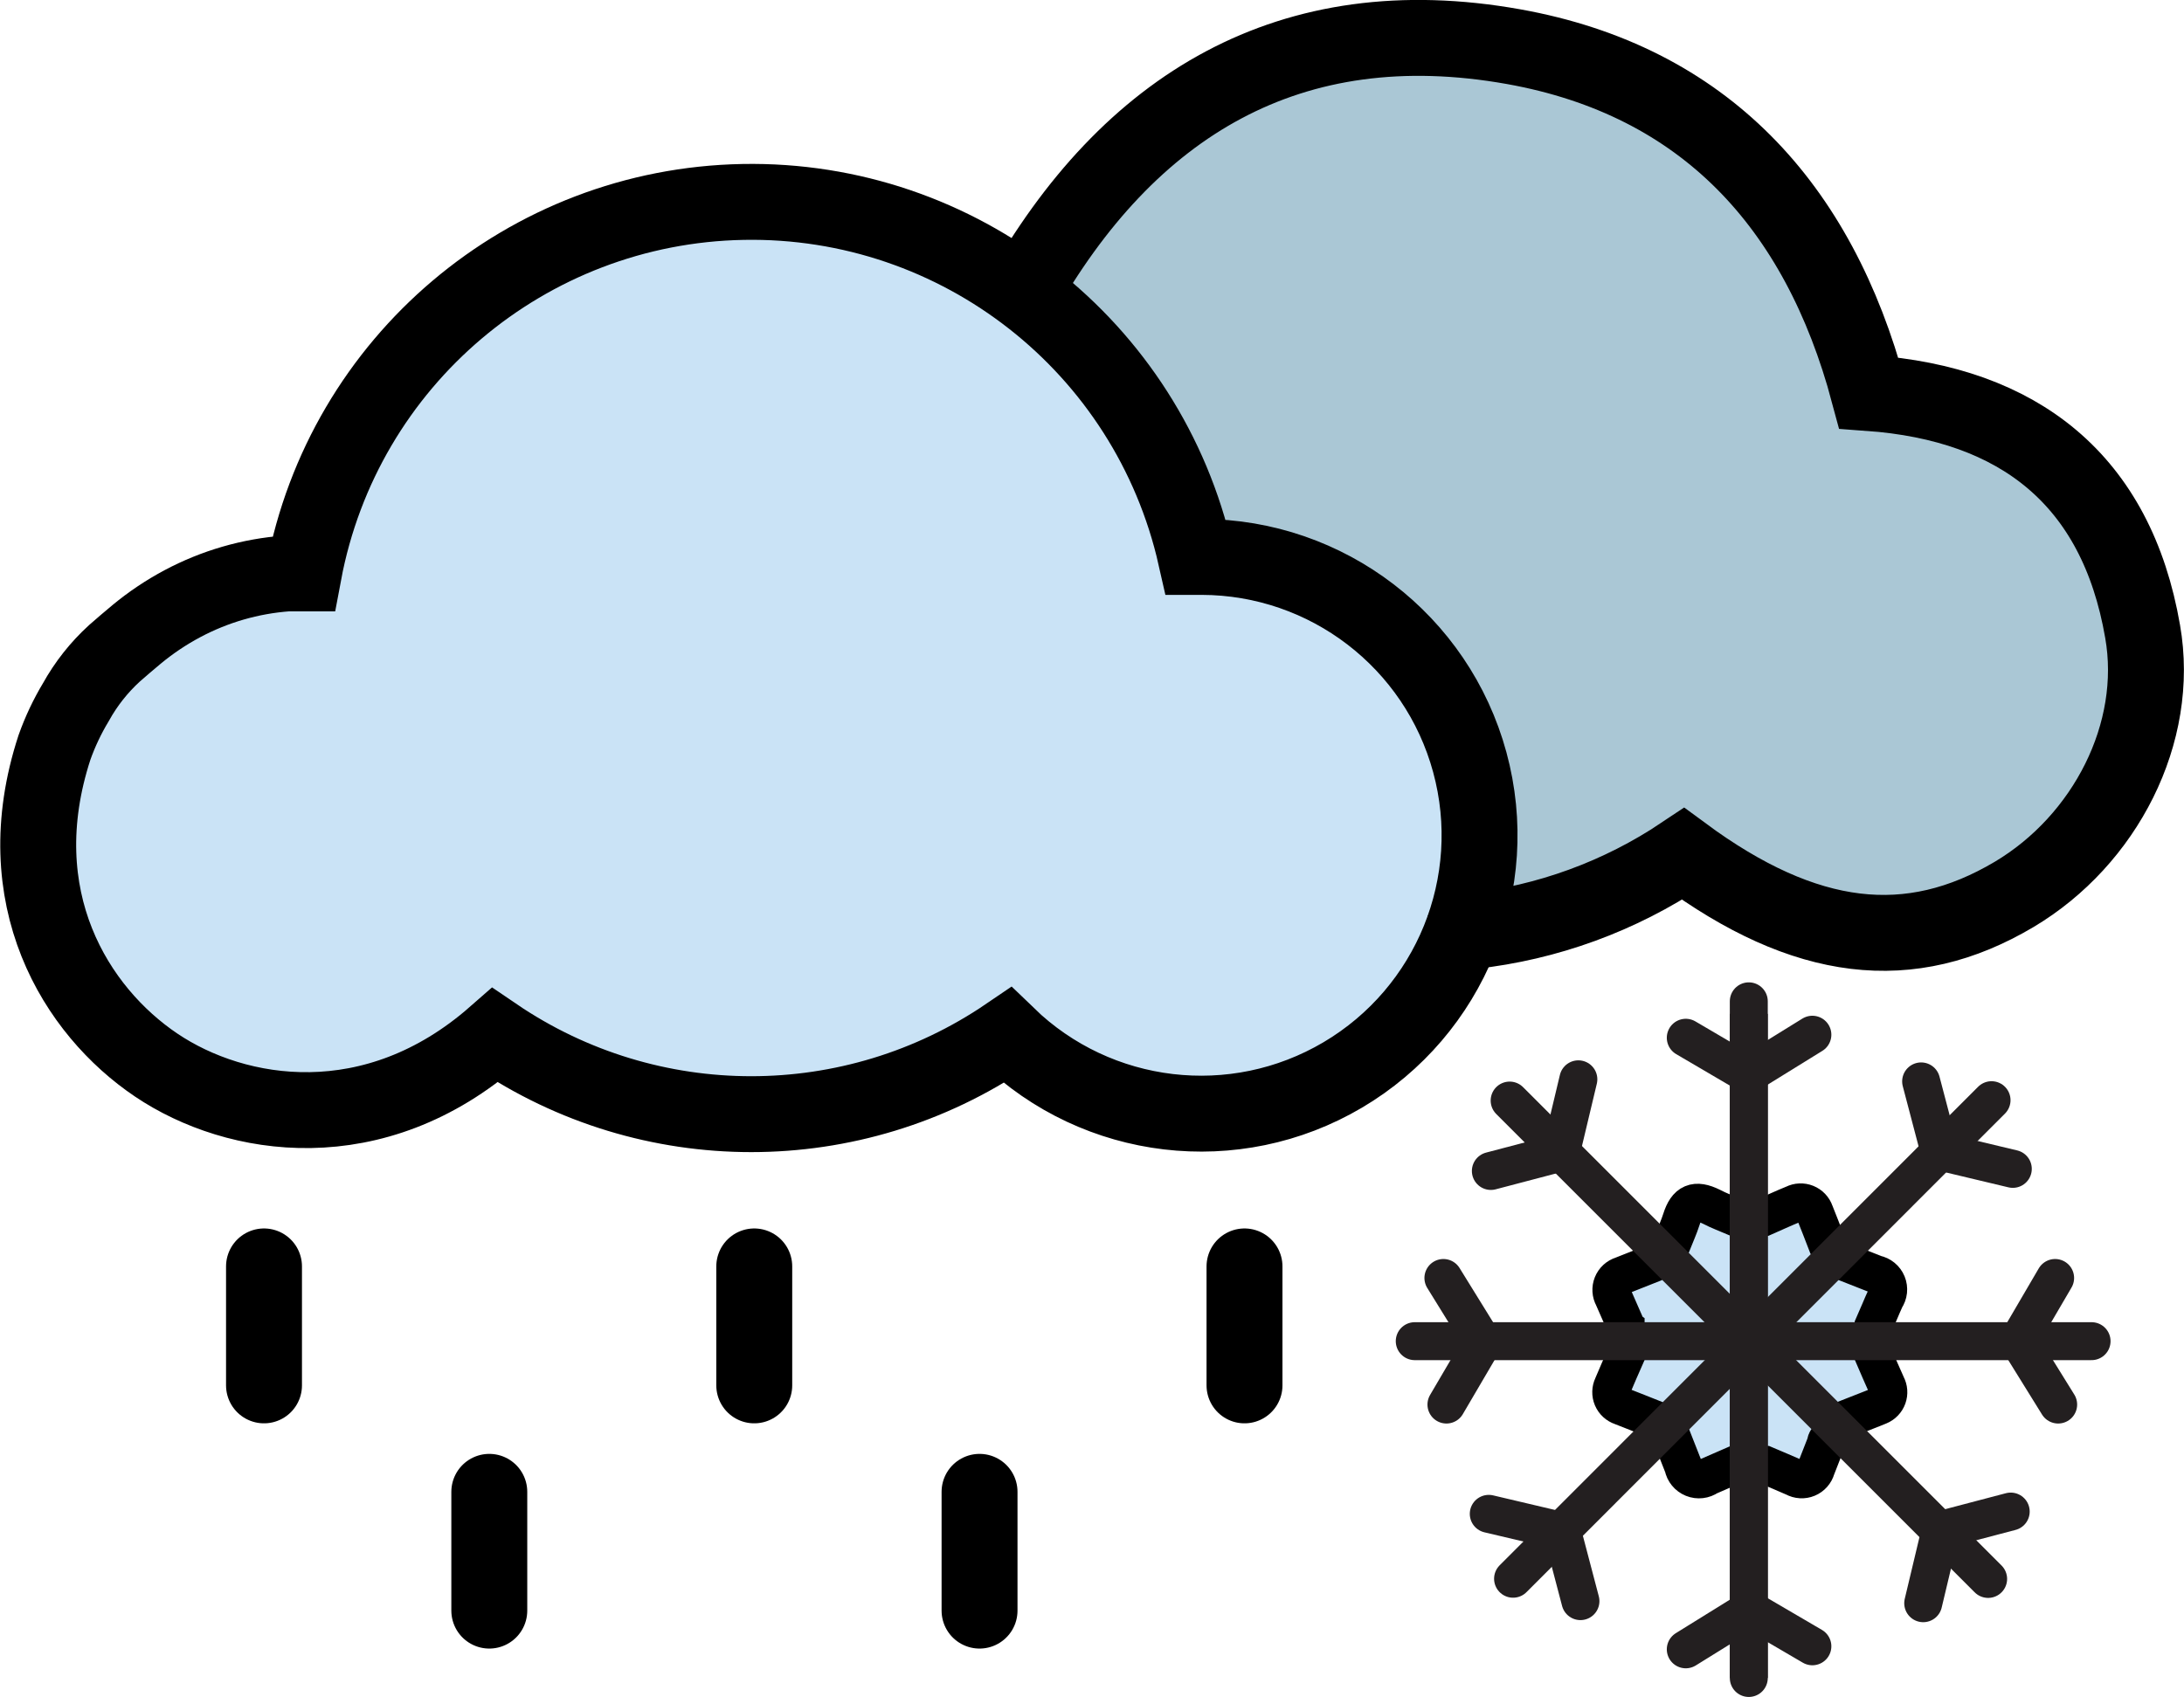
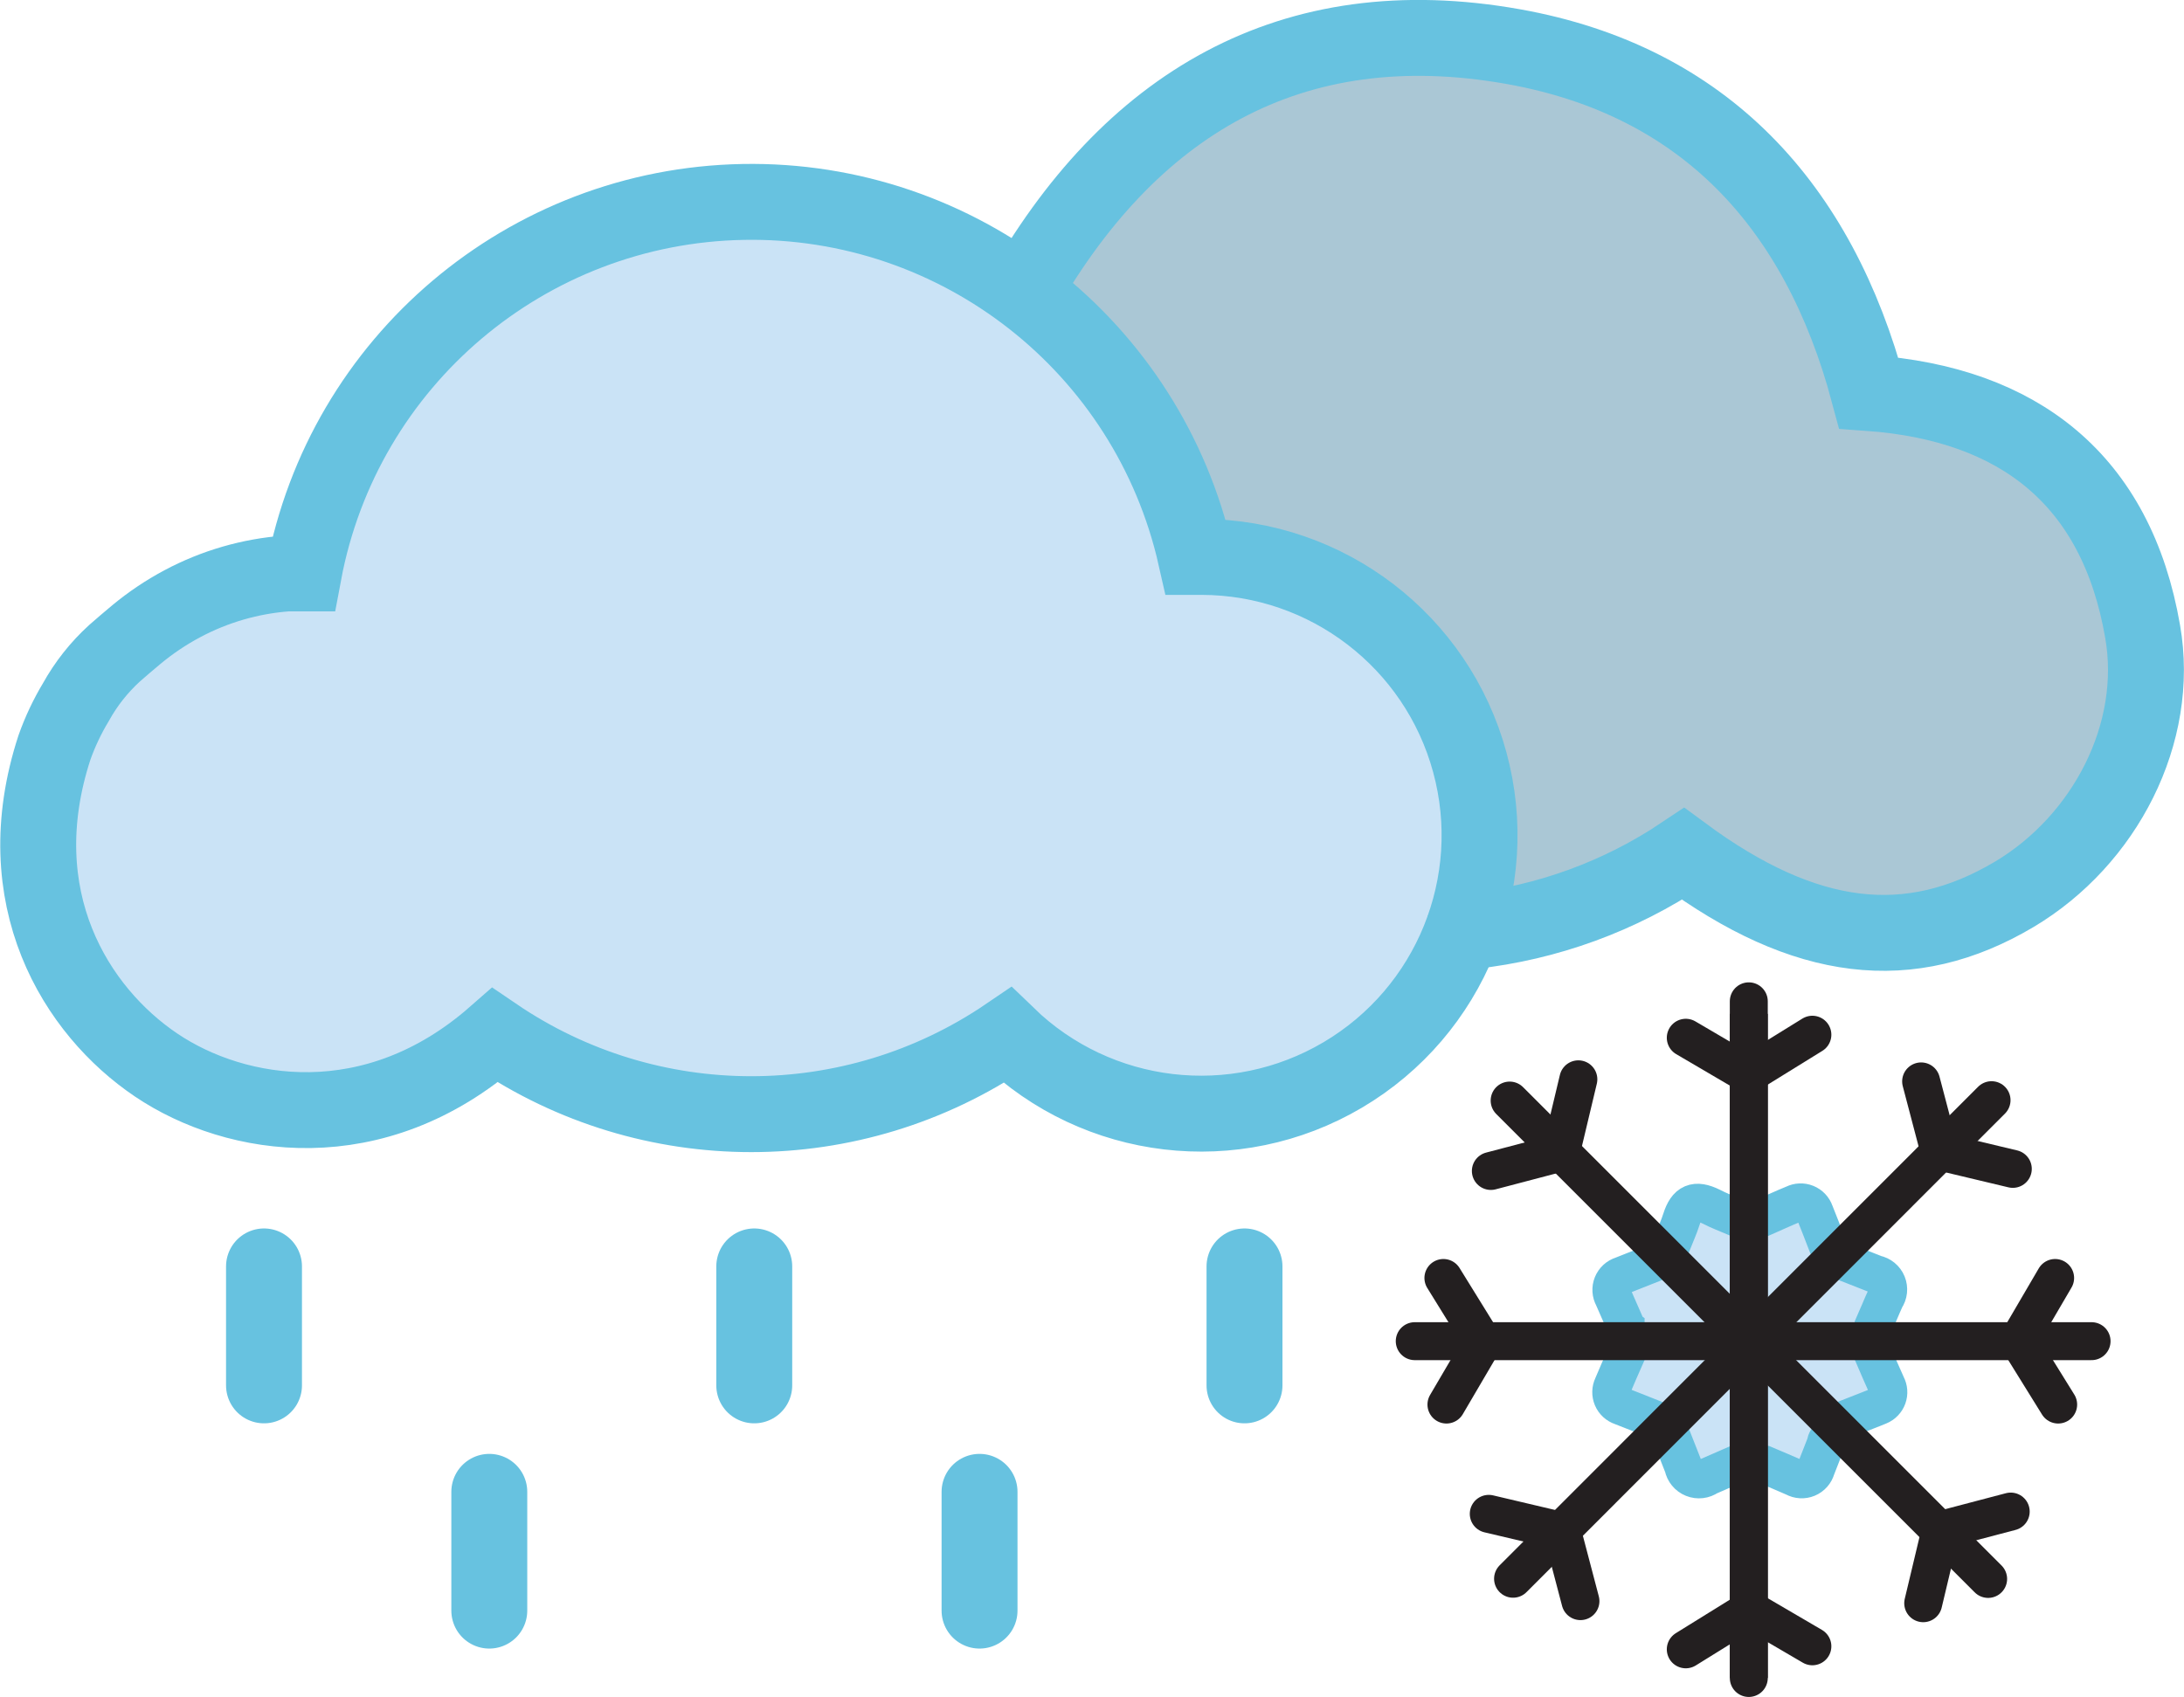
<svg xmlns="http://www.w3.org/2000/svg" viewBox="0 0 115.07 89.43">
  <defs>
-     <style>.cls-1{fill:#cae3f6;}.cls-2{fill:#aac7d5;}.cls-3,.cls-4,.cls-5,.cls-6,.cls-7{fill:none;stroke-miterlimit:10;}.cls-3,.cls-4,.cls-5{stroke:#000;}.cls-3,.cls-4{stroke-width:4px;}.cls-4,.cls-7{stroke-linecap:round;}.cls-5,.cls-6,.cls-7{stroke-width:2px;}.cls-6,.cls-7{stroke:#231f20;}</style>
+     <style>.cls-1{fill:#cae3f6;}.cls-2{fill:#aac7d5;}.cls-3,.cls-4,.cls-5,.cls-6,.cls-7{fill:none;stroke-miterlimit:10;}.cls-3,.cls-4,.cls-5{stroke:#67c2e0;}.cls-3,.cls-4{stroke-width:4px;}.cls-4,.cls-7{stroke-linecap:round;}.cls-5,.cls-6,.cls-7{stroke-width:2px;}.cls-6,.cls-7{stroke:#231f20;}</style>
  </defs>
  <g id="Layer_2" data-name="Layer 2">
    <g id="Layer_1-2" data-name="Layer 1">
      <path class="cls-1" d="M99.4,73c-.22-.51-.45-1-.68-1.55v-1.6c.22-.49.42-1,.62-1.43a.82.82,0,0,0-.52-1.27l-1.45-.57L96.24,65.5c-.22-.57-.42-1.09-.63-1.61a.78.78,0,0,0-1.09-.44c-.28.11-.56.24-.84.36l-.72.32H91.39c-.42-.18-.83-.33-1.21-.53-.87-.43-1.31-.22-1.59.66-.13.41-.31.8-.48,1.23L87,66.61l-1.54.61A.79.79,0,0,0,85,68.36l.57,1.3c0,.07,0,.14.08.22l0,1.58c-.24.54-.46,1.05-.68,1.57a.78.78,0,0,0,.46,1.08l.84.33.78.31,1.07,1.08c.2.51.39,1,.57,1.45a.84.84,0,0,0,1.31.53l1.4-.61H93l.8.34.74.32a.79.79,0,0,0,1.15-.48c.18-.45.35-.89.52-1.33,0-.06,0-.11.1-.23l1.08-1.09,1.3-.51.32-.13A.78.78,0,0,0,99.4,73Z" />
      <path class="cls-2" d="M76.68,50a1.27,1.27,0,0,1,.78-.46,25,25,0,0,0,11.13-4.11c6.44,4.75,12,5.41,17.45,2.13,4.78-2.85,7.71-8.49,6.77-13.84-1.39-8-6.53-12-14.43-12.58C95.74,11.3,89.7,4.72,79.66,2.93,67.92.83,59.37,6,53.65,16.16" />
      <path class="cls-1" d="M63.24,29.81l-.36,0a24,24,0,0,0-47,.87c-.29,0-.58,0-.87,0a14.09,14.09,0,0,0-5.53,1.59A14.8,14.8,0,0,0,7.12,33.9,14.21,14.21,0,0,0,6,35a10,10,0,0,0-2.06,2.49,13.49,13.49,0,0,0-1.13,2.4C.19,47.79,3.92,53.75,8.14,56.6c4.38,2.95,11.5,4,17.86-1.57a24,24,0,0,0,27,0A14.67,14.67,0,1,0,63.24,29.81Z" />
      <path class="cls-3" d="M76.77,49.53a1.32,1.32,0,0,1,.77-.46A24.92,24.92,0,0,0,88.68,45c6.44,4.75,11.95,5.4,17.45,2.13,4.78-2.85,7.7-8.5,6.76-13.85-1.38-8-6.52-12-14.43-12.57C95.82,10.83,89.79,4.26,79.75,2.46,68,.36,59.45,5.51,53.73,15.7" />
      <path class="cls-3" d="M63.32,29.35H63a24,24,0,0,0-47,.87l-.87,0a13.89,13.89,0,0,0-5.53,1.6A14.38,14.38,0,0,0,7.2,33.43c-.4.33-.79.67-1.17,1A10.11,10.11,0,0,0,4,37a13.24,13.24,0,0,0-1.13,2.39C.28,47.32,4,53.28,8.23,56.13s11.5,4,17.85-1.57a24,24,0,0,0,27,0A14.67,14.67,0,1,0,63.32,29.35Z" />
      <line class="cls-4" x1="65.57" y1="66.74" x2="65.57" y2="73.01" />
      <line class="cls-4" x1="39.74" y1="66.74" x2="39.74" y2="73.01" />
      <line class="cls-4" x1="13.91" y1="66.74" x2="13.91" y2="73.01" />
      <line class="cls-4" x1="51.61" y1="78.62" x2="51.61" y2="84.88" />
      <line class="cls-4" x1="25.78" y1="78.62" x2="25.78" y2="84.88" />
      <path class="cls-5" d="M99.4,73c-.22-.51-.45-1-.68-1.55v-1.6c.22-.49.42-1,.62-1.43a.82.82,0,0,0-.52-1.27l-1.45-.57L96.24,65.5c-.22-.57-.42-1.09-.63-1.61a.78.78,0,0,0-1.09-.44c-.28.11-.56.24-.84.36l-.72.32H91.39c-.42-.18-.83-.33-1.21-.53-.87-.43-1.31-.22-1.59.66-.13.41-.31.8-.48,1.23L87,66.61l-1.54.61A.79.79,0,0,0,85,68.36l.57,1.3c0,.07,0,.14.08.22l0,1.58c-.24.54-.46,1.05-.68,1.57a.78.78,0,0,0,.46,1.08l.84.33.78.31,1.07,1.08c.2.51.39,1,.57,1.45a.84.84,0,0,0,1.31.53l1.4-.61H93l.8.34.74.32a.79.79,0,0,0,1.15-.48c.18-.45.35-.89.52-1.33,0-.06,0-.11.1-.23l1.08-1.09,1.3-.51.32-.13A.78.78,0,0,0,99.4,73Z" />
      <line class="cls-6" x1="92.14" y1="53.43" x2="92.14" y2="88.43" />
      <line class="cls-7" x1="92.14" y1="52.77" x2="92.14" y2="88.43" />
      <polyline class="cls-7" points="88.82 54.69 92.11 56.62 95.49 54.53" />
      <polyline class="cls-7" points="95.49 86.76 92.19 84.83 88.82 86.92" />
      <line class="cls-7" x1="79.54" y1="58" x2="104.75" y2="83.21" />
      <polyline class="cls-7" points="78.55 61.71 82.24 60.74 83.16 56.88" />
      <polyline class="cls-7" points="105.94 79.66 102.25 80.63 101.33 84.49" />
      <line class="cls-7" x1="104.93" y1="57.98" x2="79.72" y2="83.2" />
      <polyline class="cls-7" points="101.22 56.99 102.19 60.68 106.05 61.6" />
      <polyline class="cls-7" points="83.27 84.38 82.3 80.69 78.44 79.78" />
      <line class="cls-7" x1="110.2" y1="70.68" x2="74.54" y2="70.68" />
      <polyline class="cls-7" points="108.28 67.35 106.35 70.65 108.44 74.02" />
      <polyline class="cls-7" points="76.21 74.02 78.14 70.73 76.05 67.35" />
    </g>
  </g>
</svg>
